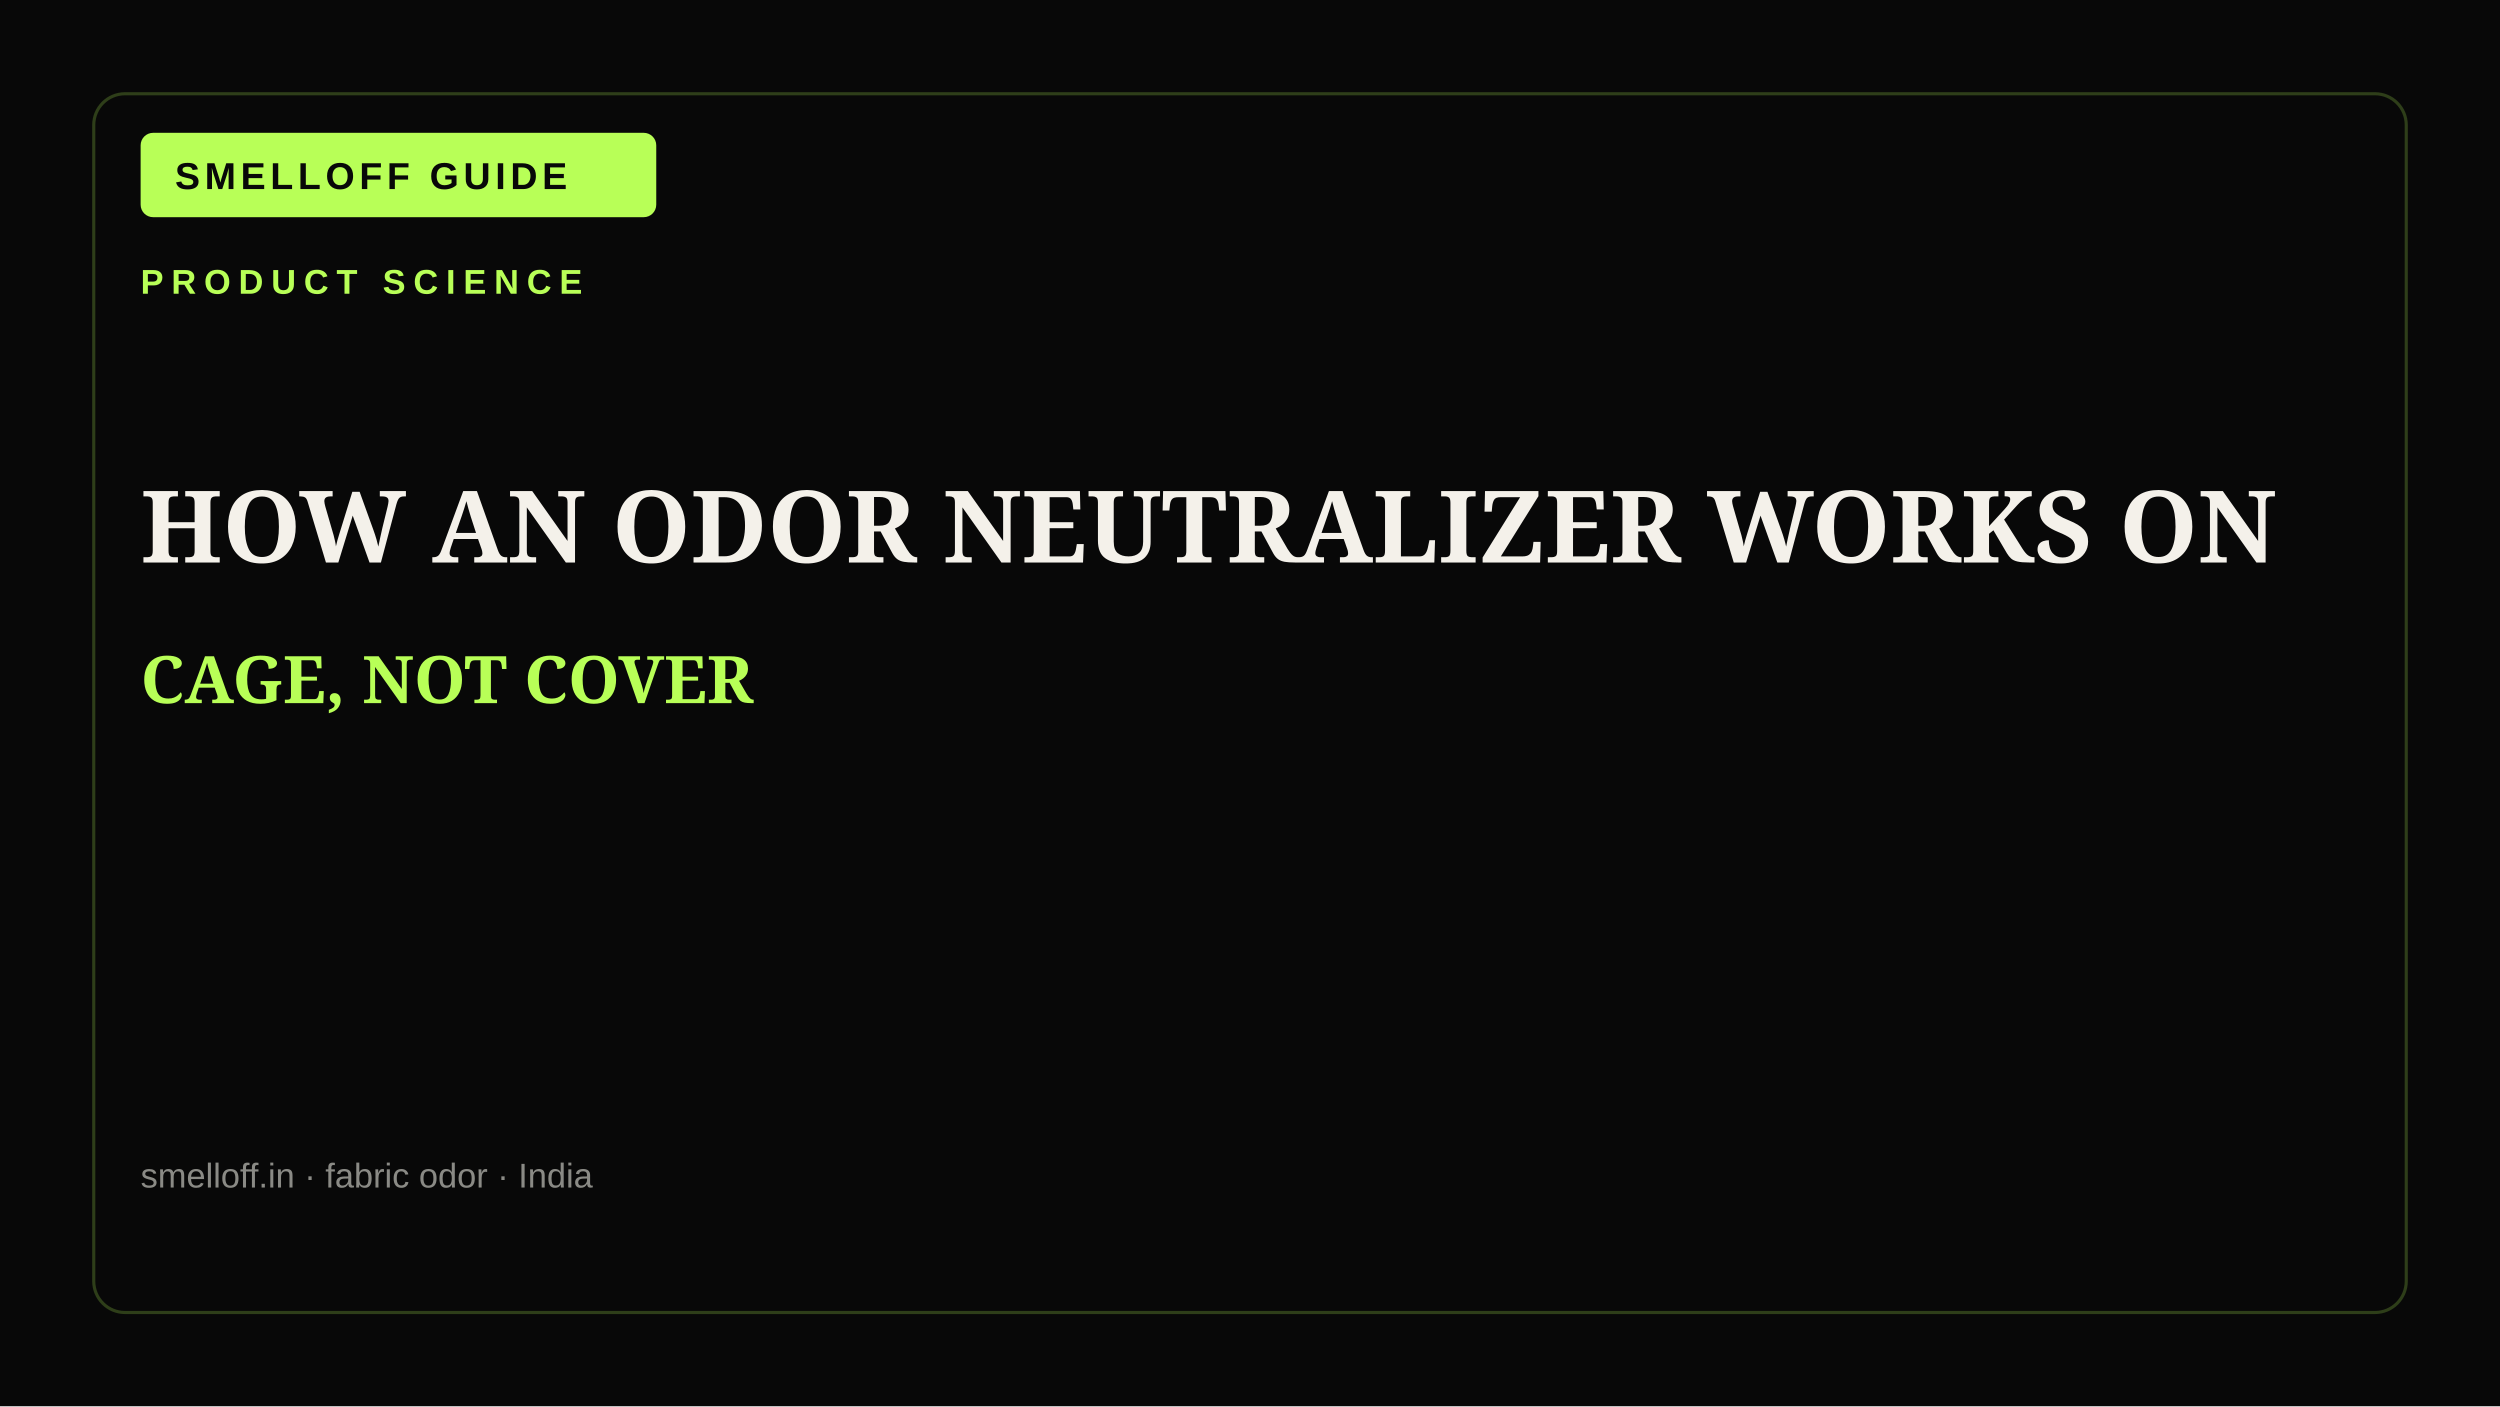
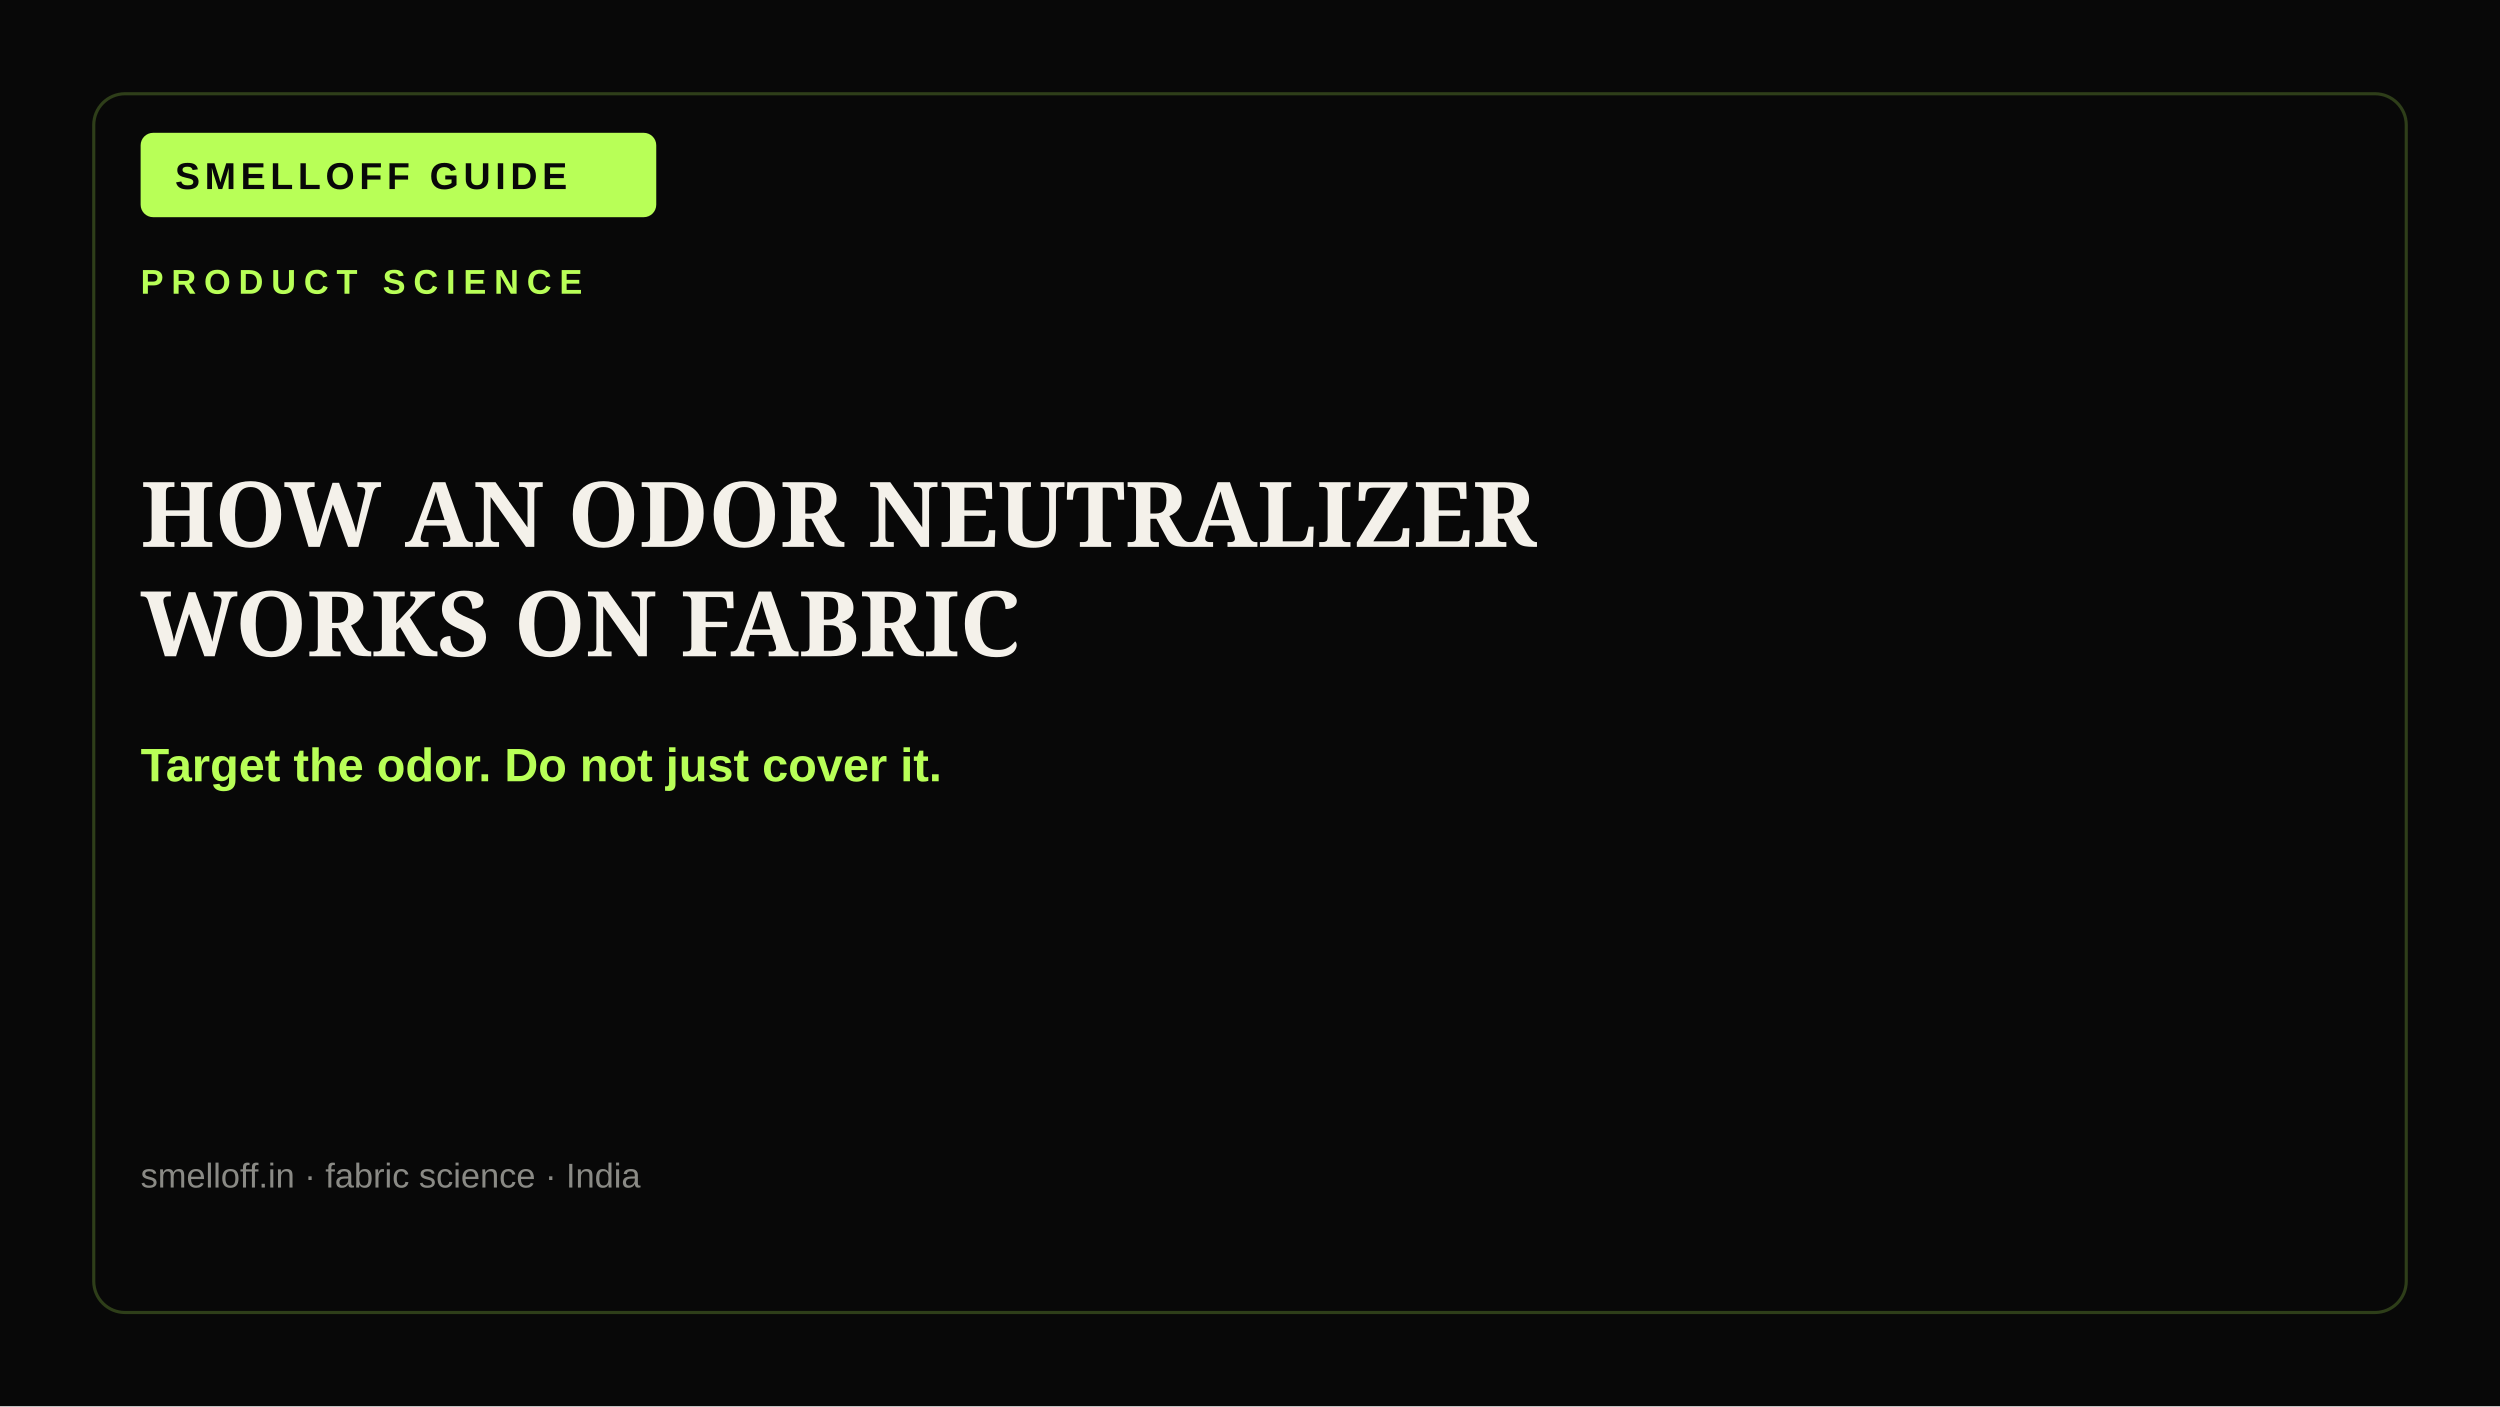
<svg xmlns="http://www.w3.org/2000/svg" width="1600" height="900" viewBox="0 0 1600 900">
  <rect width="1600" height="900" fill="#080808" />
  <rect x="60" y="60" width="1480" height="780" rx="20" fill="none" stroke="#B8FF57" stroke-opacity=".22" stroke-width="2" />
  <rect x="90" y="85" width="330" height="54" rx="8" fill="#B8FF57" />
-   <text x="112" y="121" font-family="Arial" font-size="24" font-weight="700" letter-spacing="3" fill="#080808">SMELLOFF GUIDE</text>
-   <text x="90" y="188" font-family="Arial" font-size="22" font-weight="700" letter-spacing="5" fill="#B8FF57">PRODUCT SCIENCE</text>
-   <text x="90" y="360" font-family="Georgia,serif" font-size="64" font-weight="900" fill="#F4F1EA">HOW AN ODOR NEUTRALIZER WORKS ON</text>
-   <text x="90" y="450" font-family="Georgia,serif" font-size="42" font-weight="700" fill="#B8FF57">CAGE, NOT COVER</text>
-   <text x="90" y="760" font-family="Arial" font-size="22" fill="#8A8A85">smelloff.in · fabric odor · India</text>
+   <text x="112" y="121" font-family="Arial,sans-serif" font-size="24" font-weight="700" letter-spacing="3" fill="#080808">SMELLOFF GUIDE</text>
+   <text x="90" y="188" font-family="Arial,sans-serif" font-size="22" font-weight="700" letter-spacing="5" fill="#B8FF57">PRODUCT SCIENCE</text>
+   <text x="90" y="350" font-family="Georgia,serif" font-size="58" font-weight="900" fill="#F4F1EA">HOW AN ODOR NEUTRALIZER</text>
+   <text x="90" y="420" font-family="Georgia,serif" font-size="58" font-weight="900" fill="#F4F1EA">WORKS ON FABRIC</text>
+   <text x="90" y="500" font-family="Arial,sans-serif" font-size="30" font-weight="700" fill="#B8FF57">Target the odor. Do not just cover it.</text>
+   <text x="90" y="760" font-family="Arial,sans-serif" font-size="22" fill="#8A8A85">smelloff.in · fabric science · India</text>
</svg>
